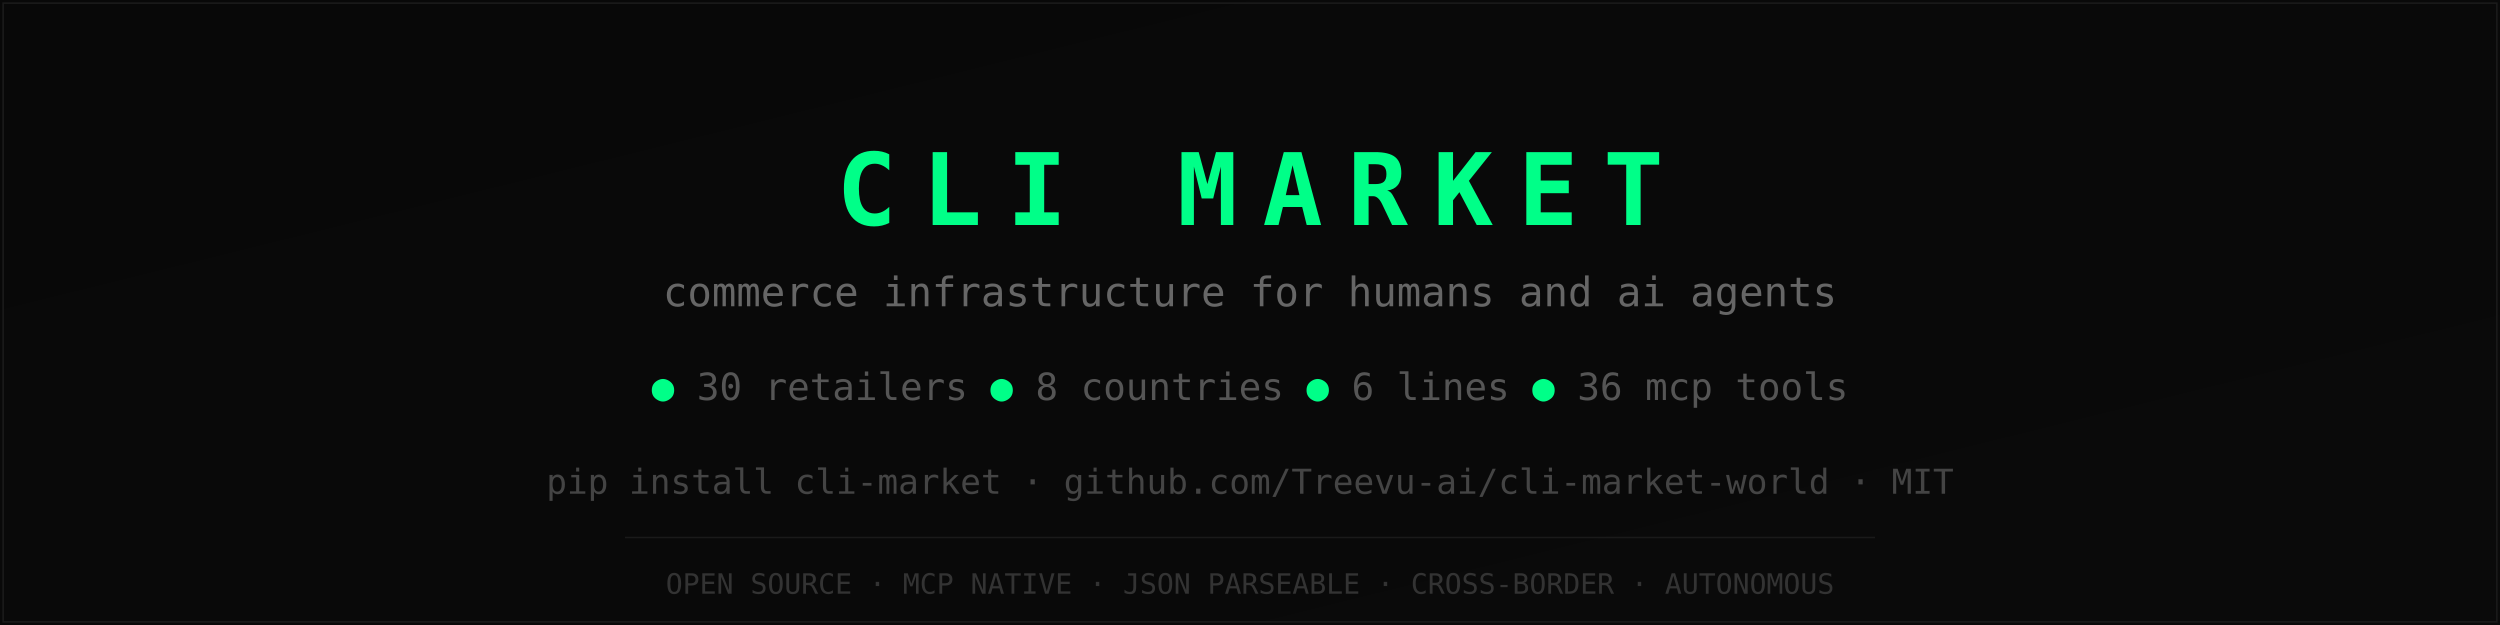
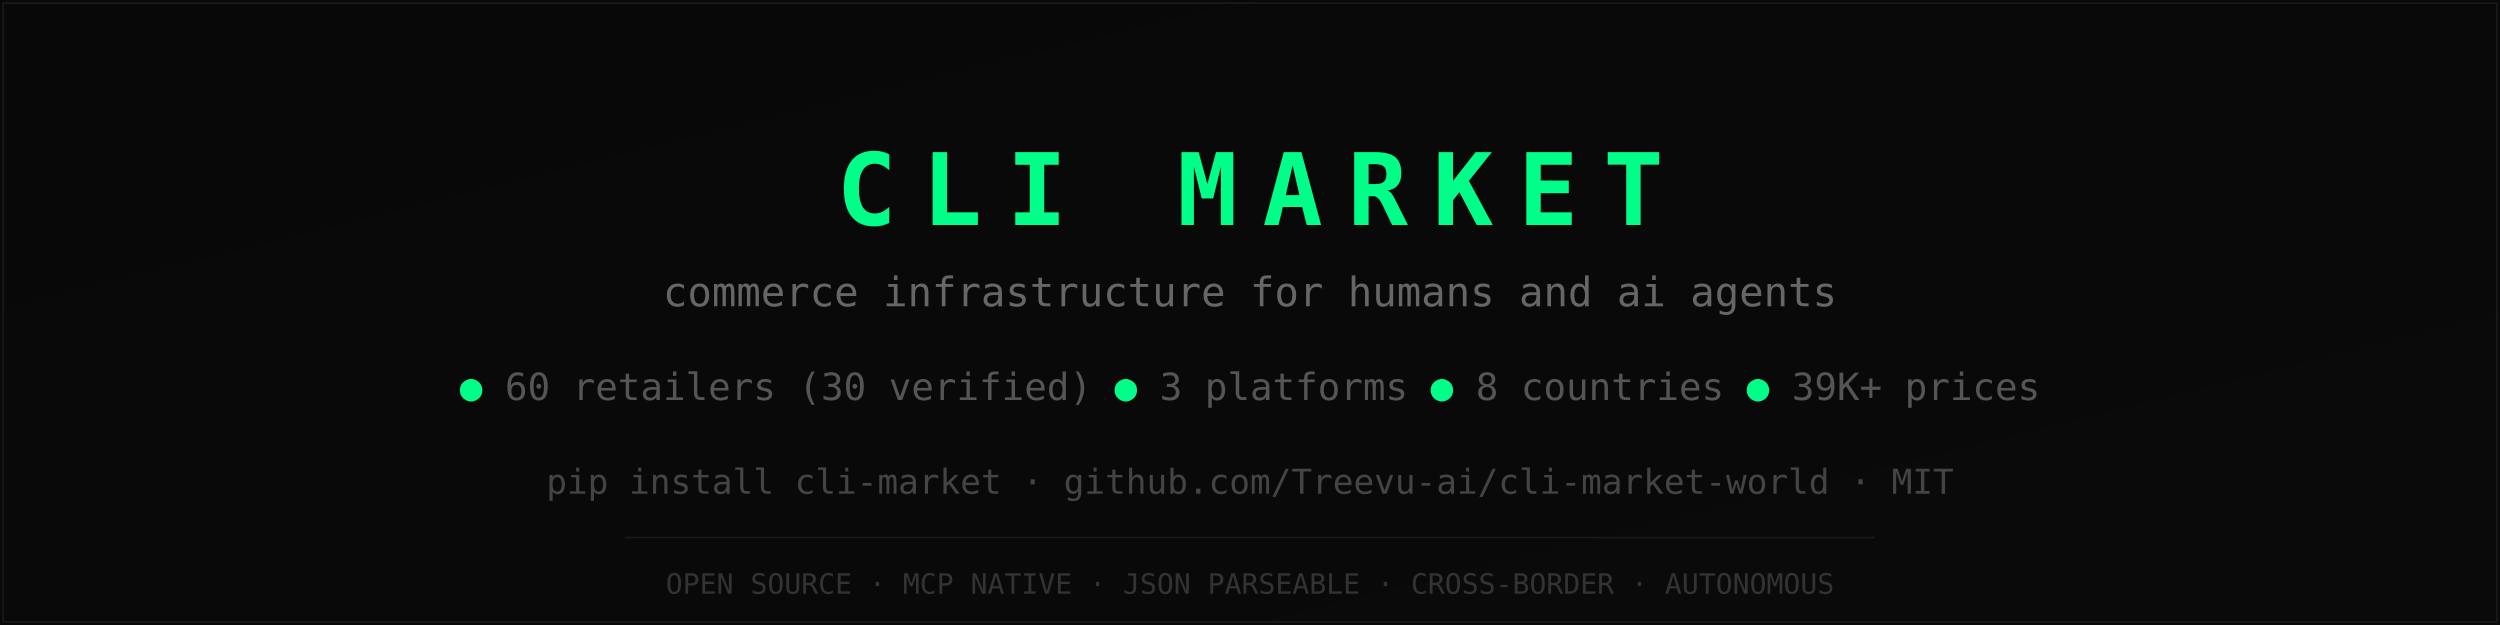
<svg xmlns="http://www.w3.org/2000/svg" viewBox="0 0 800 200">
  <defs>
    <linearGradient id="bg" x1="0" y1="0" x2="1" y2="1">
      <stop offset="0%" stop-color="#080808" />
      <stop offset="100%" stop-color="#0A0A0A" />
    </linearGradient>
  </defs>
  <rect width="800" height="200" fill="url(#bg)" />
  <rect x="1" y="1" width="798" height="198" fill="none" stroke="#1A1A1A" stroke-width="0.5" />
  <text x="400" y="72" text-anchor="middle" font-family="monospace" font-size="32" font-weight="bold" fill="#00FF88" letter-spacing="8">CLI MARKET</text>
  <text x="400" y="98" text-anchor="middle" font-family="monospace" font-size="13" fill="#666">commerce infrastructure for humans and ai agents</text>
  <text x="400" y="128" text-anchor="middle" font-family="monospace" font-size="12" fill="#555">
-     <tspan fill="#00FF88">●</tspan> 30 retailers  <tspan fill="#00FF88">●</tspan> 8 countries  <tspan fill="#00FF88">●</tspan> 6 lines  <tspan fill="#00FF88">●</tspan> 36 mcp tools
+     <tspan fill="#00FF88">●</tspan> 60 retailers (30 verified)  <tspan fill="#00FF88">●</tspan> 3 platforms  <tspan fill="#00FF88">●</tspan> 8 countries  <tspan fill="#00FF88">●</tspan> 39K+ prices
  </text>
  <text x="400" y="158" text-anchor="middle" font-family="monospace" font-size="11" fill="#444">pip install cli-market  ·  github.com/Treevu-ai/cli-market-world  ·  MIT</text>
  <line x1="200" y1="172" x2="600" y2="172" stroke="#1A1A1A" stroke-width="0.5" />
  <text x="400" y="190" text-anchor="middle" font-family="monospace" font-size="9" fill="#333">OPEN SOURCE · MCP NATIVE · JSON PARSEABLE · CROSS-BORDER · AUTONOMOUS</text>
</svg>
